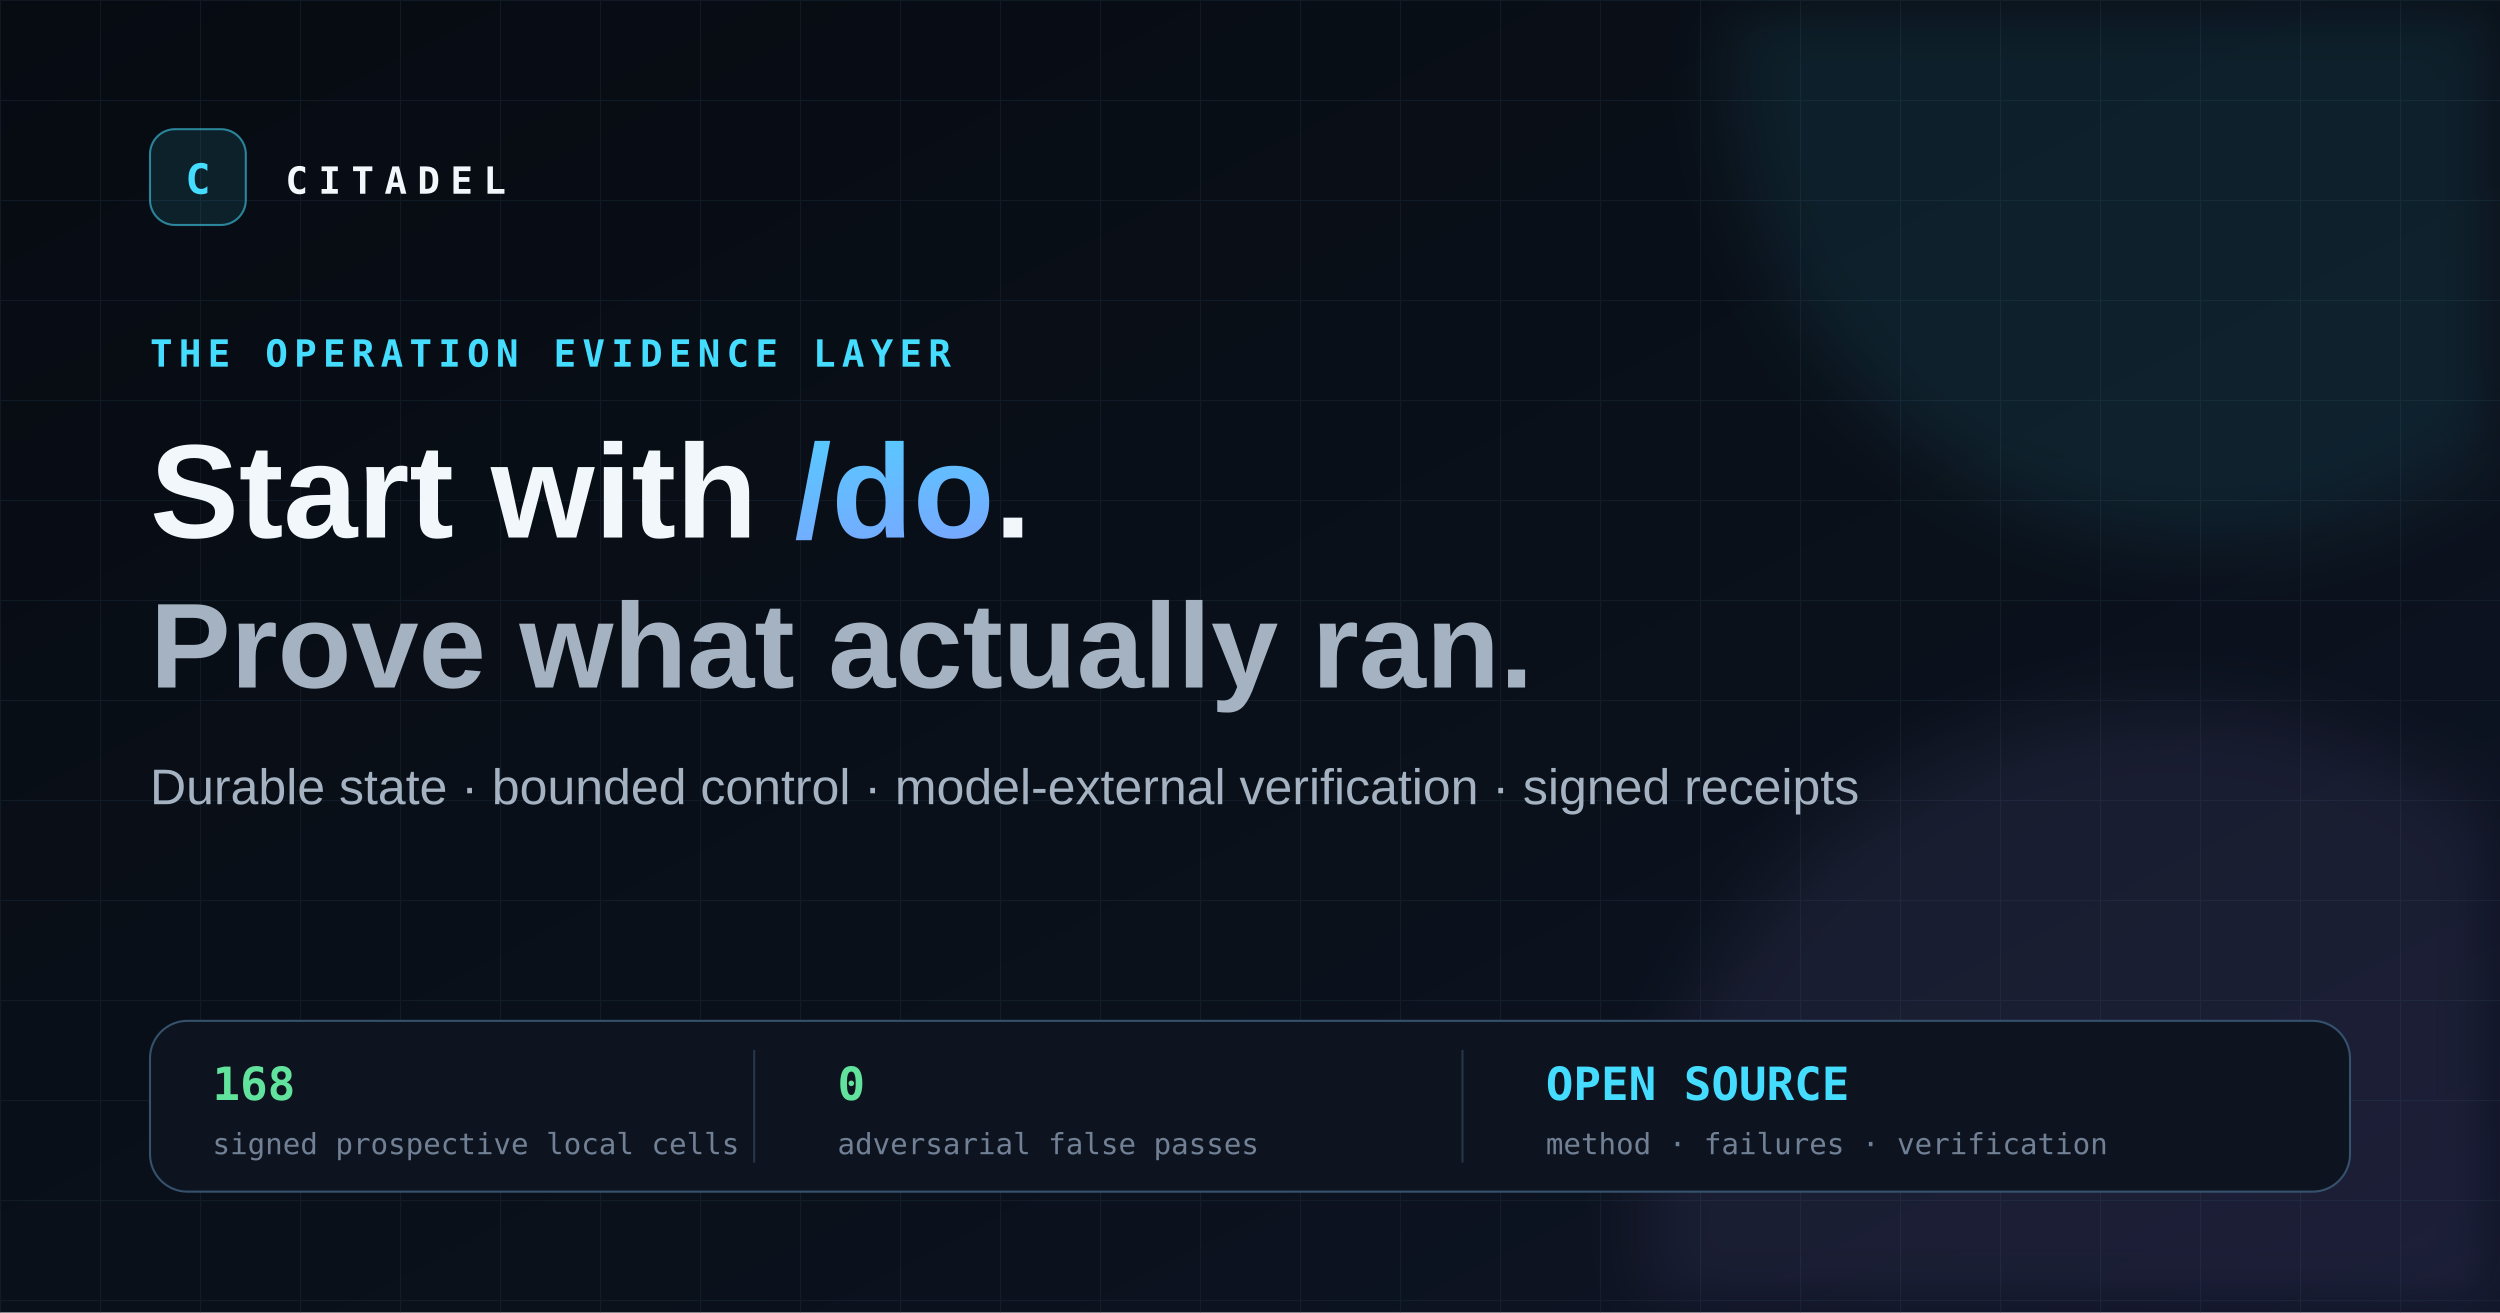
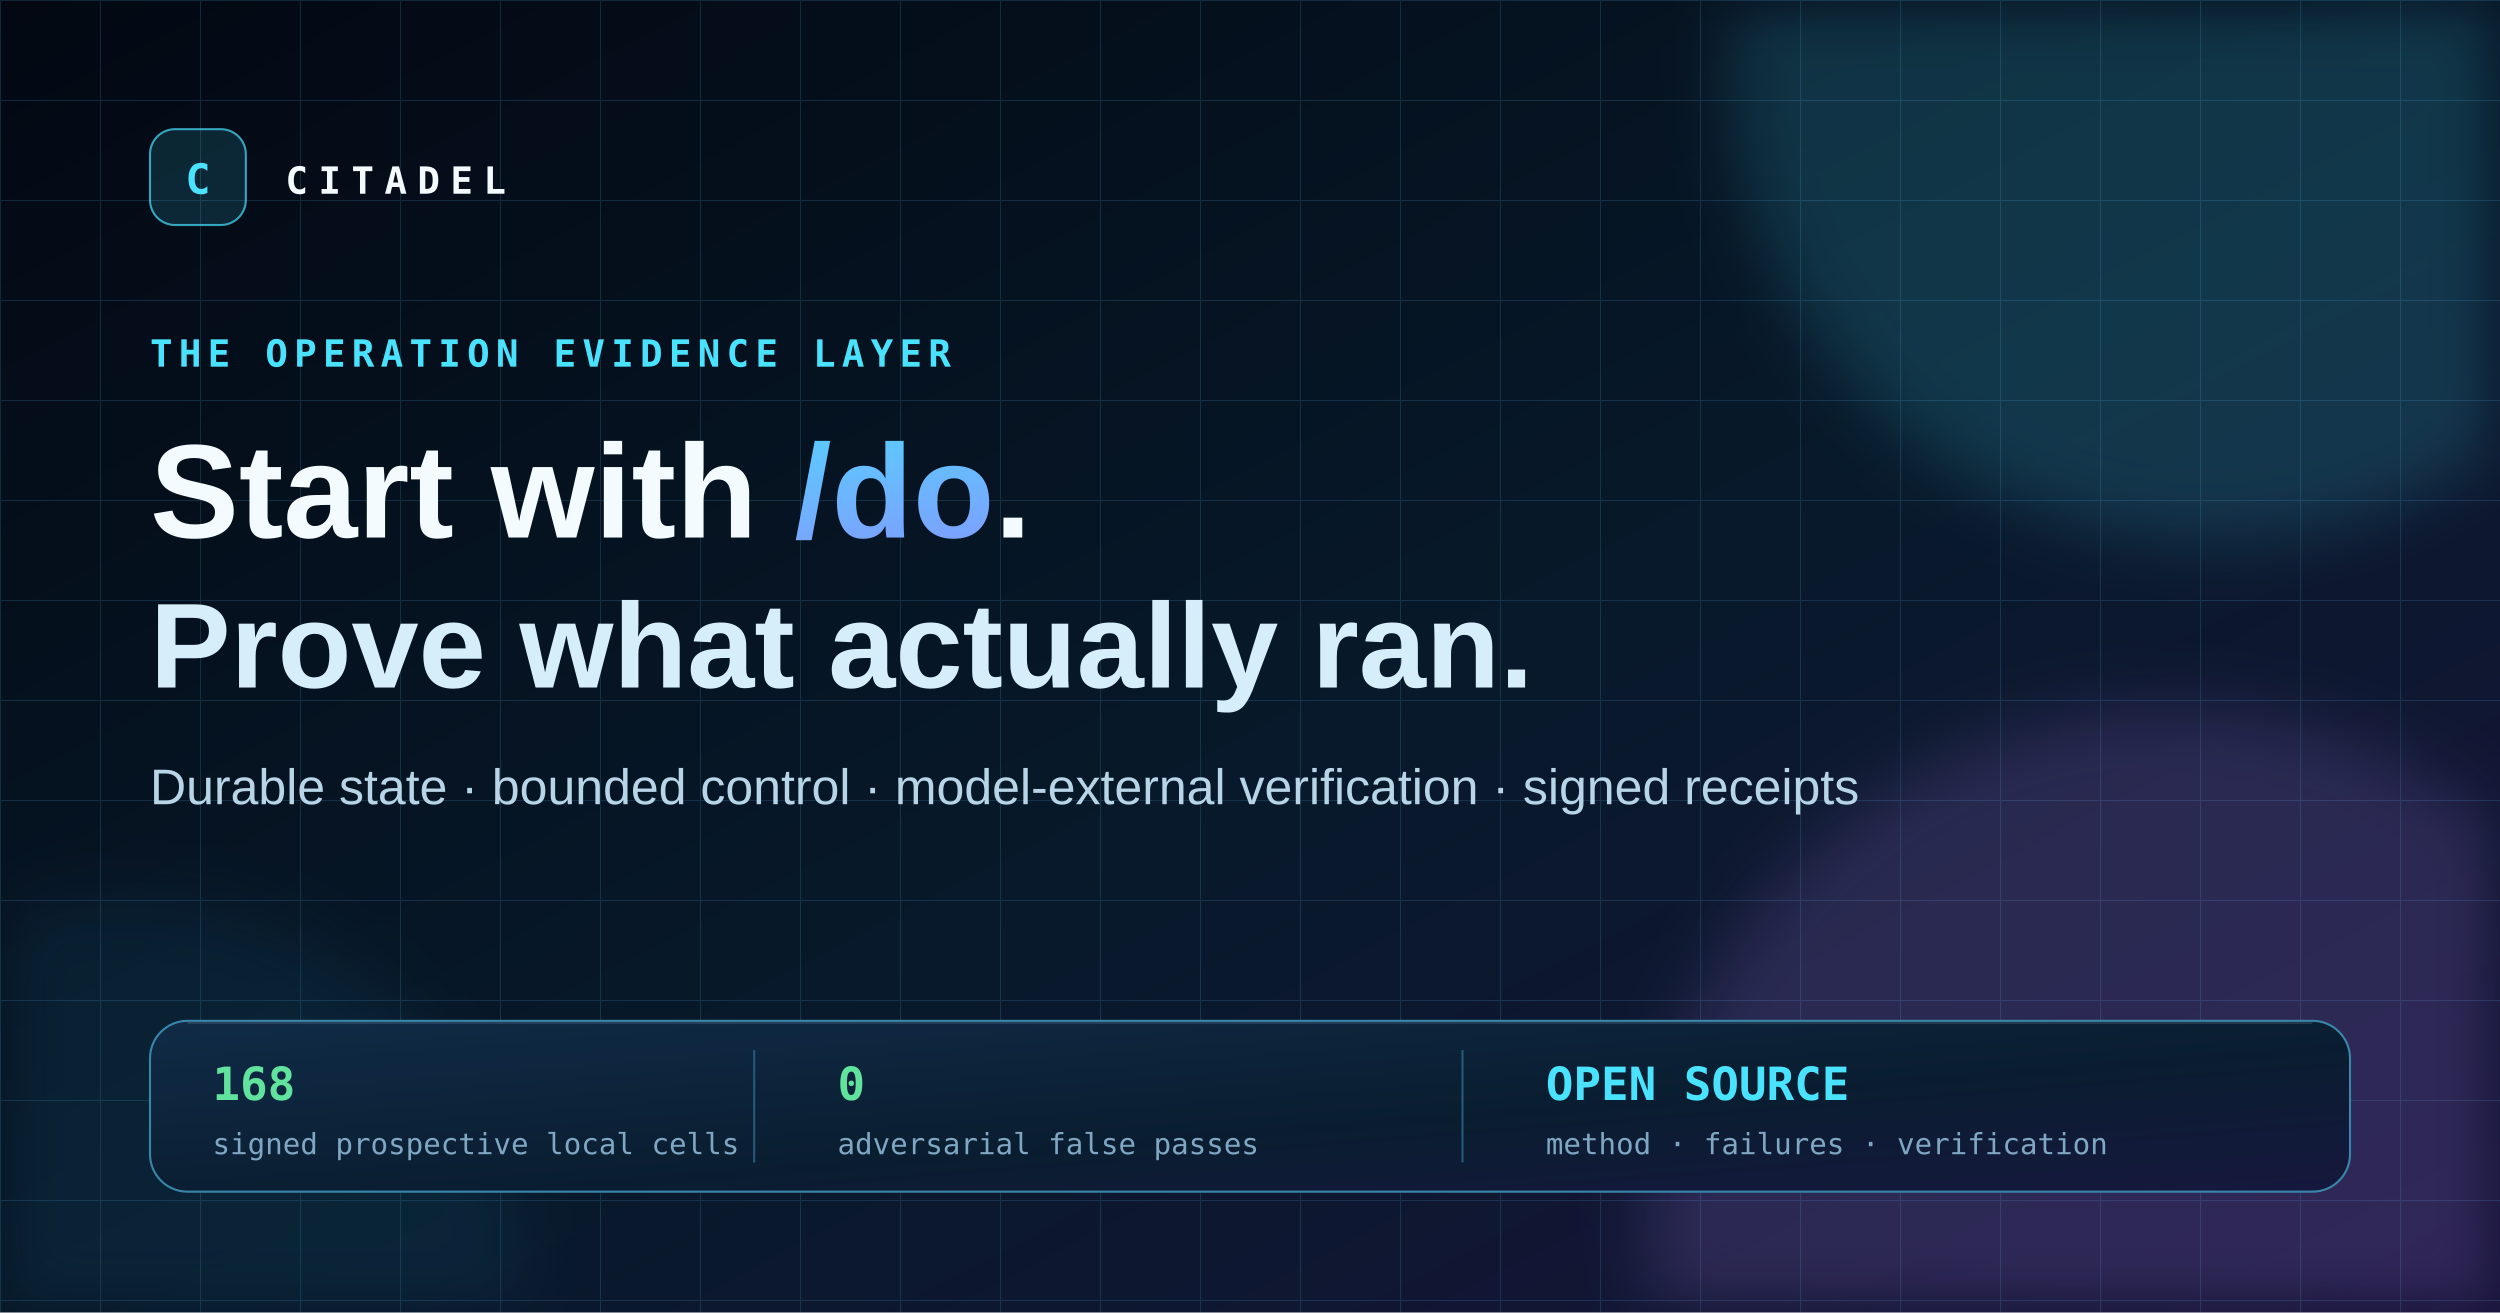
<svg xmlns="http://www.w3.org/2000/svg" width="1200" height="630" viewBox="0 0 1200 630" role="img" aria-labelledby="title description">
  <defs>
    <linearGradient id="bg" x1="0" y1="0" x2="1" y2="1">
-       <stop offset="0" stop-color="#070b12" />
-       <stop offset="0.62" stop-color="#0a111b" />
-       <stop offset="1" stop-color="#101528" />
+       <stop offset="0" stop-color="#030812" />
+       <stop offset="0.54" stop-color="#07192a" />
+       <stop offset="1" stop-color="#18143a" />
    </linearGradient>
    <linearGradient id="cyan" x1="0" y1="0" x2="1" y2="1">
-       <stop offset="0" stop-color="#45ddff" />
-       <stop offset="1" stop-color="#78a7ff" />
+       <stop offset="0" stop-color="#49e2ff" />
+       <stop offset="1" stop-color="#7d9fff" />
+     </linearGradient>
+     <linearGradient id="panel" x1="0" y1="0" x2="1" y2="1">
+       <stop offset="0" stop-color="#102b47" />
+       <stop offset=".58" stop-color="#0a1d30" />
+       <stop offset="1" stop-color="#16183e" />
    </linearGradient>
    <pattern id="grid" width="48" height="48" patternUnits="userSpaceOnUse">
-       <path d="M48 0H0V48" fill="none" stroke="#25364a" stroke-opacity=".32" />
+       <path d="M48 0H0V48" fill="none" stroke="#4a94ba" stroke-opacity=".22" />
    </pattern>
    <filter id="glow" x="-50%" y="-50%" width="200%" height="200%">
      <feGaussianBlur stdDeviation="16" />
    </filter>
  </defs>
  <rect width="1200" height="630" fill="url(#bg)" />
  <rect width="1200" height="630" fill="url(#grid)" />
-   <circle cx="1060" cy="30" r="230" fill="#45ddff" opacity=".08" filter="url(#glow)" />
-   <circle cx="1040" cy="590" r="250" fill="#b495ff" opacity=".08" filter="url(#glow)" />
+   <circle cx="1060" cy="30" r="230" fill="#49e2ff" opacity=".15" filter="url(#glow)" />
+   <circle cx="1040" cy="590" r="250" fill="#b98cff" opacity=".16" filter="url(#glow)" />
+   <circle cx="60" cy="620" r="190" fill="#247da7" opacity=".11" filter="url(#glow)" />
  <g transform="translate(72 62)">
-     <rect width="46" height="46" rx="12" fill="#45ddff" fill-opacity=".10" stroke="#45ddff" stroke-opacity=".55" />
-     <text x="23" y="31" text-anchor="middle" fill="#45ddff" font-family="Consolas, monospace" font-size="20" font-weight="700">C</text>
-     <text x="65" y="31" fill="#f2f7fb" font-family="Consolas, monospace" font-size="18" font-weight="700" letter-spacing="5">CITADEL</text>
+     <rect width="46" height="46" rx="12" fill="#49e2ff" fill-opacity=".13" stroke="#49e2ff" stroke-opacity=".7" />
+     <text x="23" y="31" text-anchor="middle" fill="#49e2ff" font-family="Consolas, monospace" font-size="20" font-weight="700">C</text>
+     <text x="65" y="31" fill="#f4fbff" font-family="Consolas, monospace" font-size="18" font-weight="700" letter-spacing="5">CITADEL</text>
  </g>
  <g transform="translate(72 176)">
-     <text fill="#45ddff" font-family="Consolas, monospace" font-size="18" font-weight="700" letter-spacing="3">THE OPERATION EVIDENCE LAYER</text>
-     <text y="82" fill="#f2f7fb" font-family="Segoe UI, Arial, sans-serif" font-size="64" font-weight="750">Start with <tspan fill="url(#cyan)">/do</tspan>.</text>
-     <text y="154" fill="#a4b2c2" font-family="Segoe UI, Arial, sans-serif" font-size="58" font-weight="700">Prove what actually ran.</text>
-     <text y="210" fill="#a4b2c2" font-family="Segoe UI, Arial, sans-serif" font-size="24">Durable state · bounded control · model-external verification · signed receipts</text>
+     <text fill="#49e2ff" font-family="Consolas, monospace" font-size="18" font-weight="700" letter-spacing="3">THE OPERATION EVIDENCE LAYER</text>
+     <text y="82" fill="#f4fbff" font-family="Segoe UI, Arial, sans-serif" font-size="64" font-weight="750">Start with <tspan fill="url(#cyan)">/do</tspan>.</text>
+     <text y="154" fill="#d6edfa" font-family="Segoe UI, Arial, sans-serif" font-size="58" font-weight="700">Prove what actually ran.</text>
+     <text y="210" fill="#b8d5e8" font-family="Segoe UI, Arial, sans-serif" font-size="24">Durable state · bounded control · model-external verification · signed receipts</text>
  </g>
  <g transform="translate(72 490)">
-     <rect width="1056" height="82" rx="18" fill="#0d141f" stroke="#35516c" />
+     <rect width="1056" height="82" rx="18" fill="url(#panel)" stroke="#3a86aa" />
+     <path d="M18 1H1038" stroke="#b8edff" stroke-opacity=".13" />
    <g transform="translate(30 19)">
      <text y="19" fill="#62e39d" font-family="Consolas, monospace" font-size="22" font-weight="700">168</text>
-       <text y="45" fill="#718095" font-family="Consolas, monospace" font-size="14">signed prospective local cells</text>
+       <text y="45" fill="#7fa6c2" font-family="Consolas, monospace" font-size="14">signed prospective local cells</text>
    </g>
-     <path d="M290 14V68" stroke="#24364a" />
+     <path d="M290 14V68" stroke="#245979" />
    <g transform="translate(330 19)">
      <text y="19" fill="#62e39d" font-family="Consolas, monospace" font-size="22" font-weight="700">0</text>
-       <text y="45" fill="#718095" font-family="Consolas, monospace" font-size="14">adversarial false passes</text>
+       <text y="45" fill="#7fa6c2" font-family="Consolas, monospace" font-size="14">adversarial false passes</text>
    </g>
-     <path d="M630 14V68" stroke="#24364a" />
+     <path d="M630 14V68" stroke="#245979" />
    <g transform="translate(670 19)">
-       <text y="19" fill="#45ddff" font-family="Consolas, monospace" font-size="22" font-weight="700">OPEN SOURCE</text>
-       <text y="45" fill="#718095" font-family="Consolas, monospace" font-size="14">method · failures · verification</text>
+       <text y="19" fill="#49e2ff" font-family="Consolas, monospace" font-size="22" font-weight="700">OPEN SOURCE</text>
+       <text y="45" fill="#7fa6c2" font-family="Consolas, monospace" font-size="14">method · failures · verification</text>
    </g>
  </g>
</svg>
